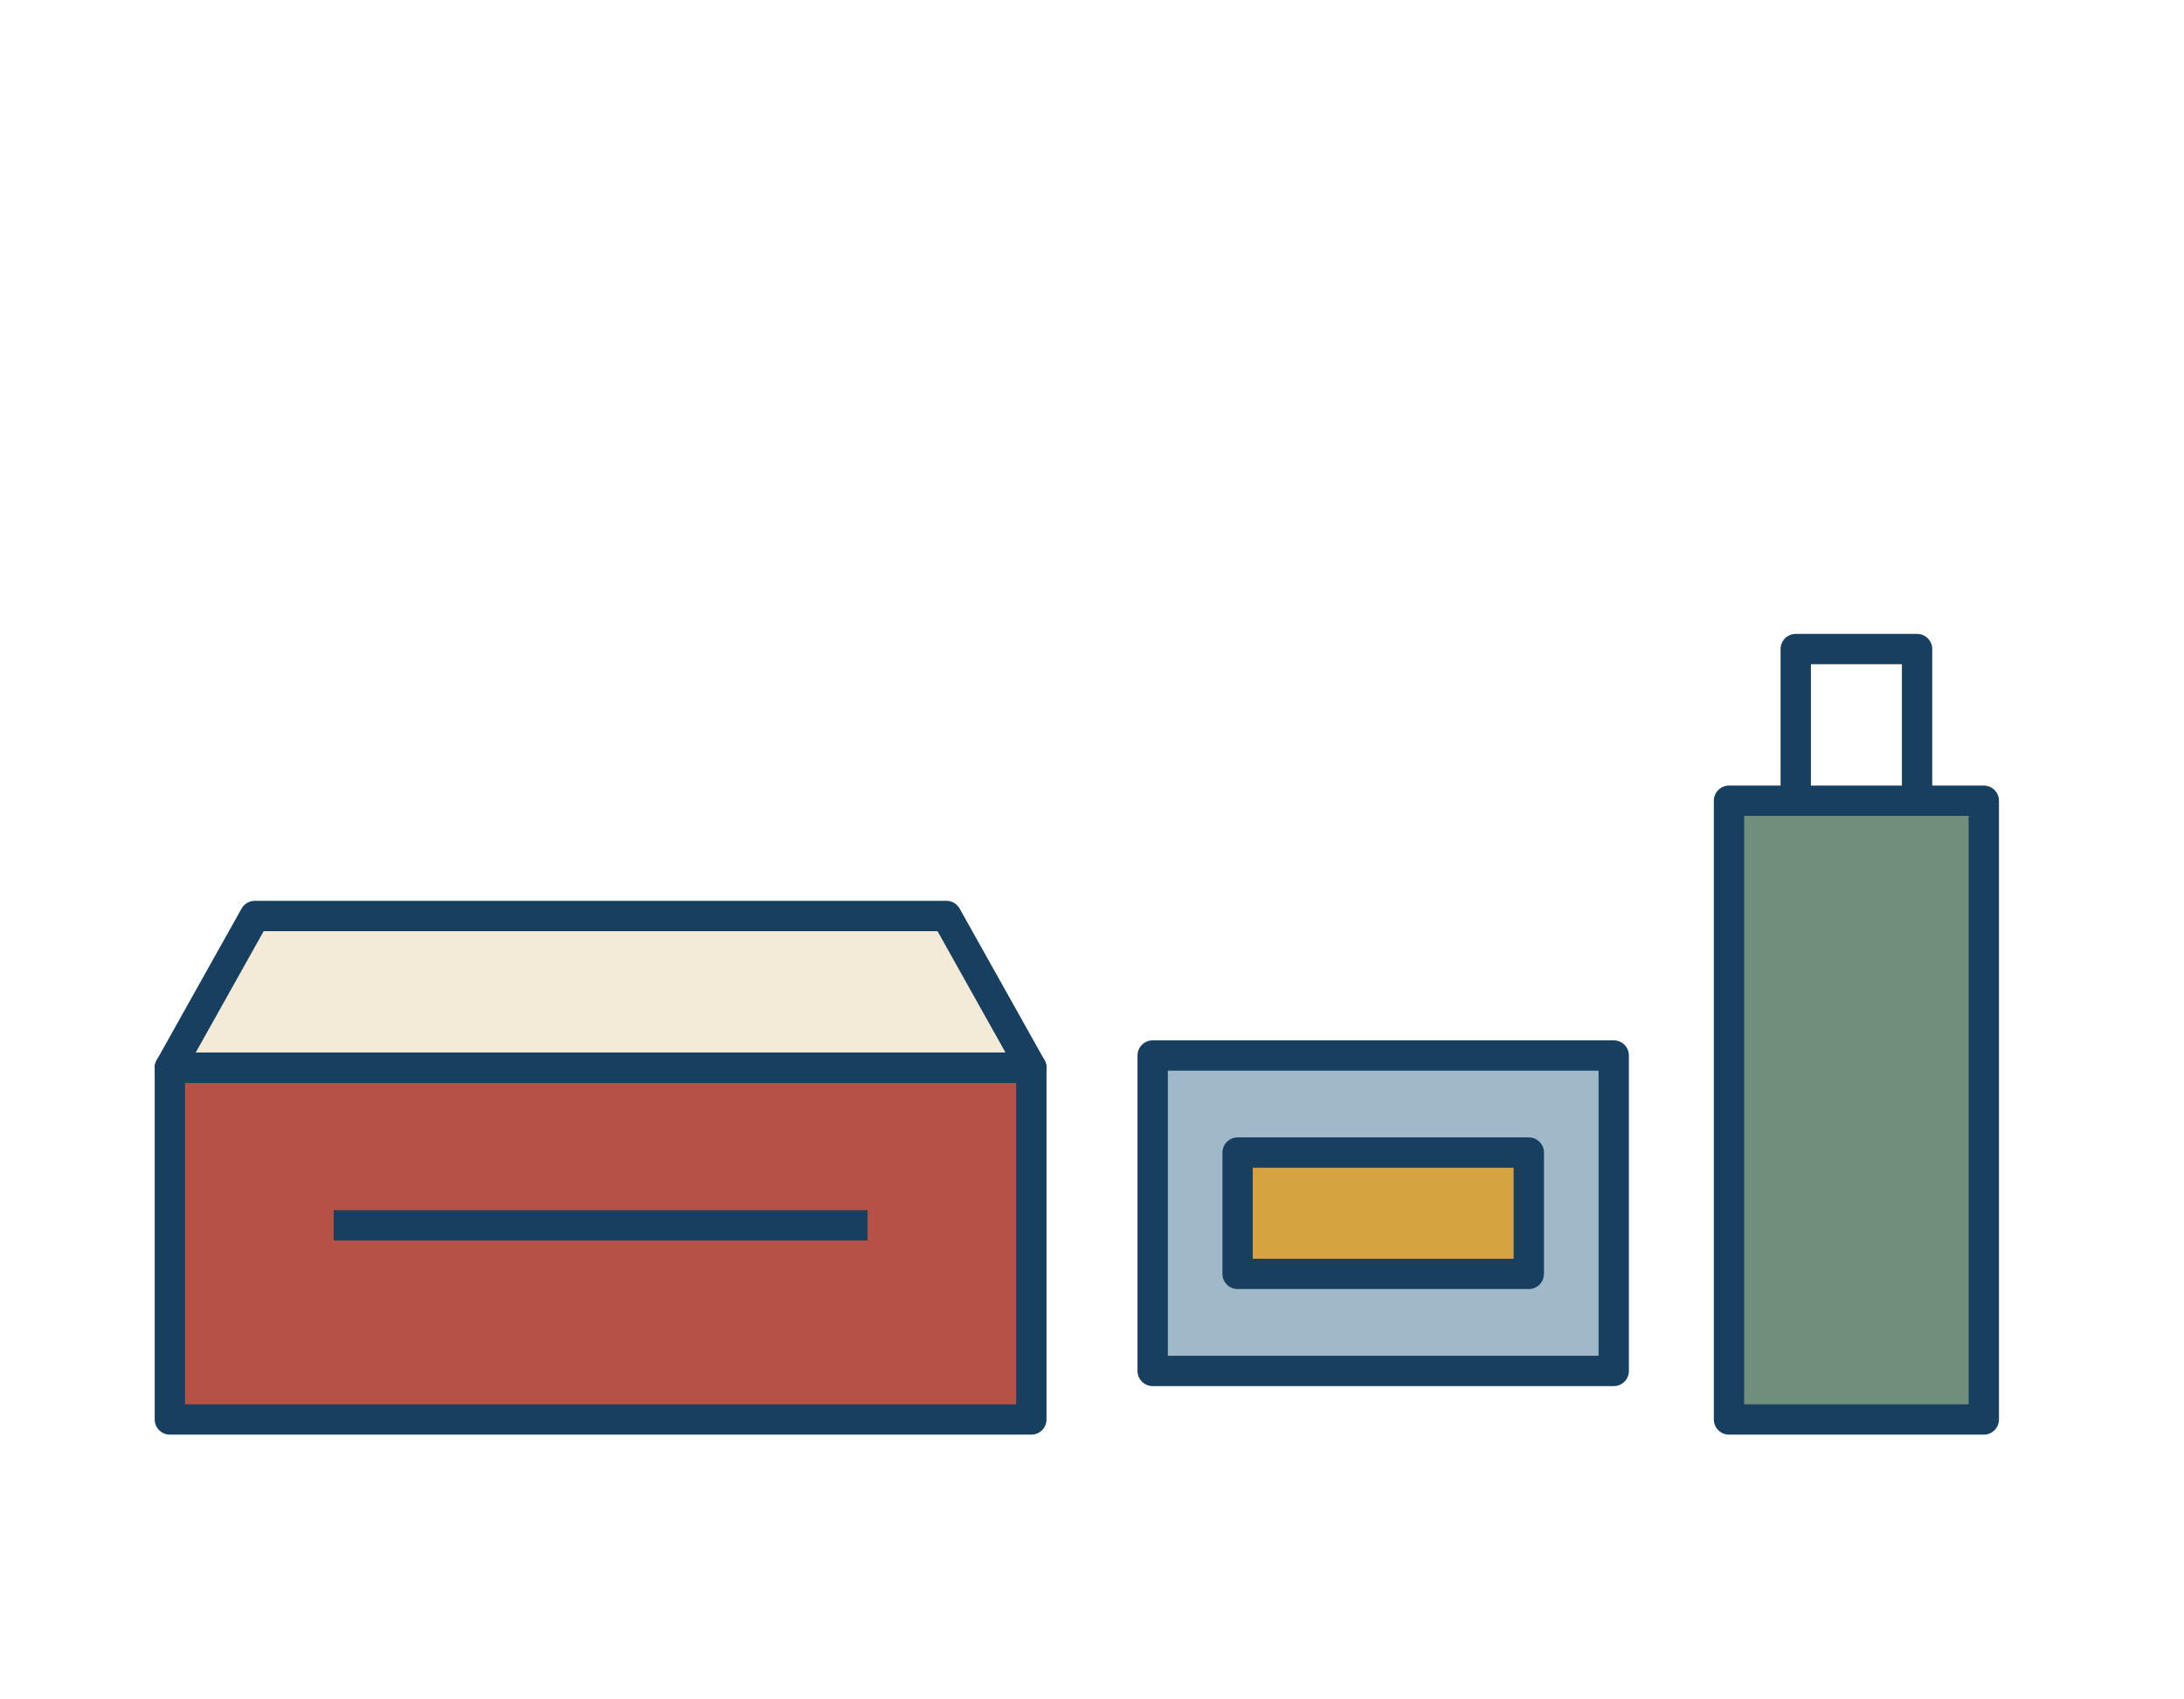
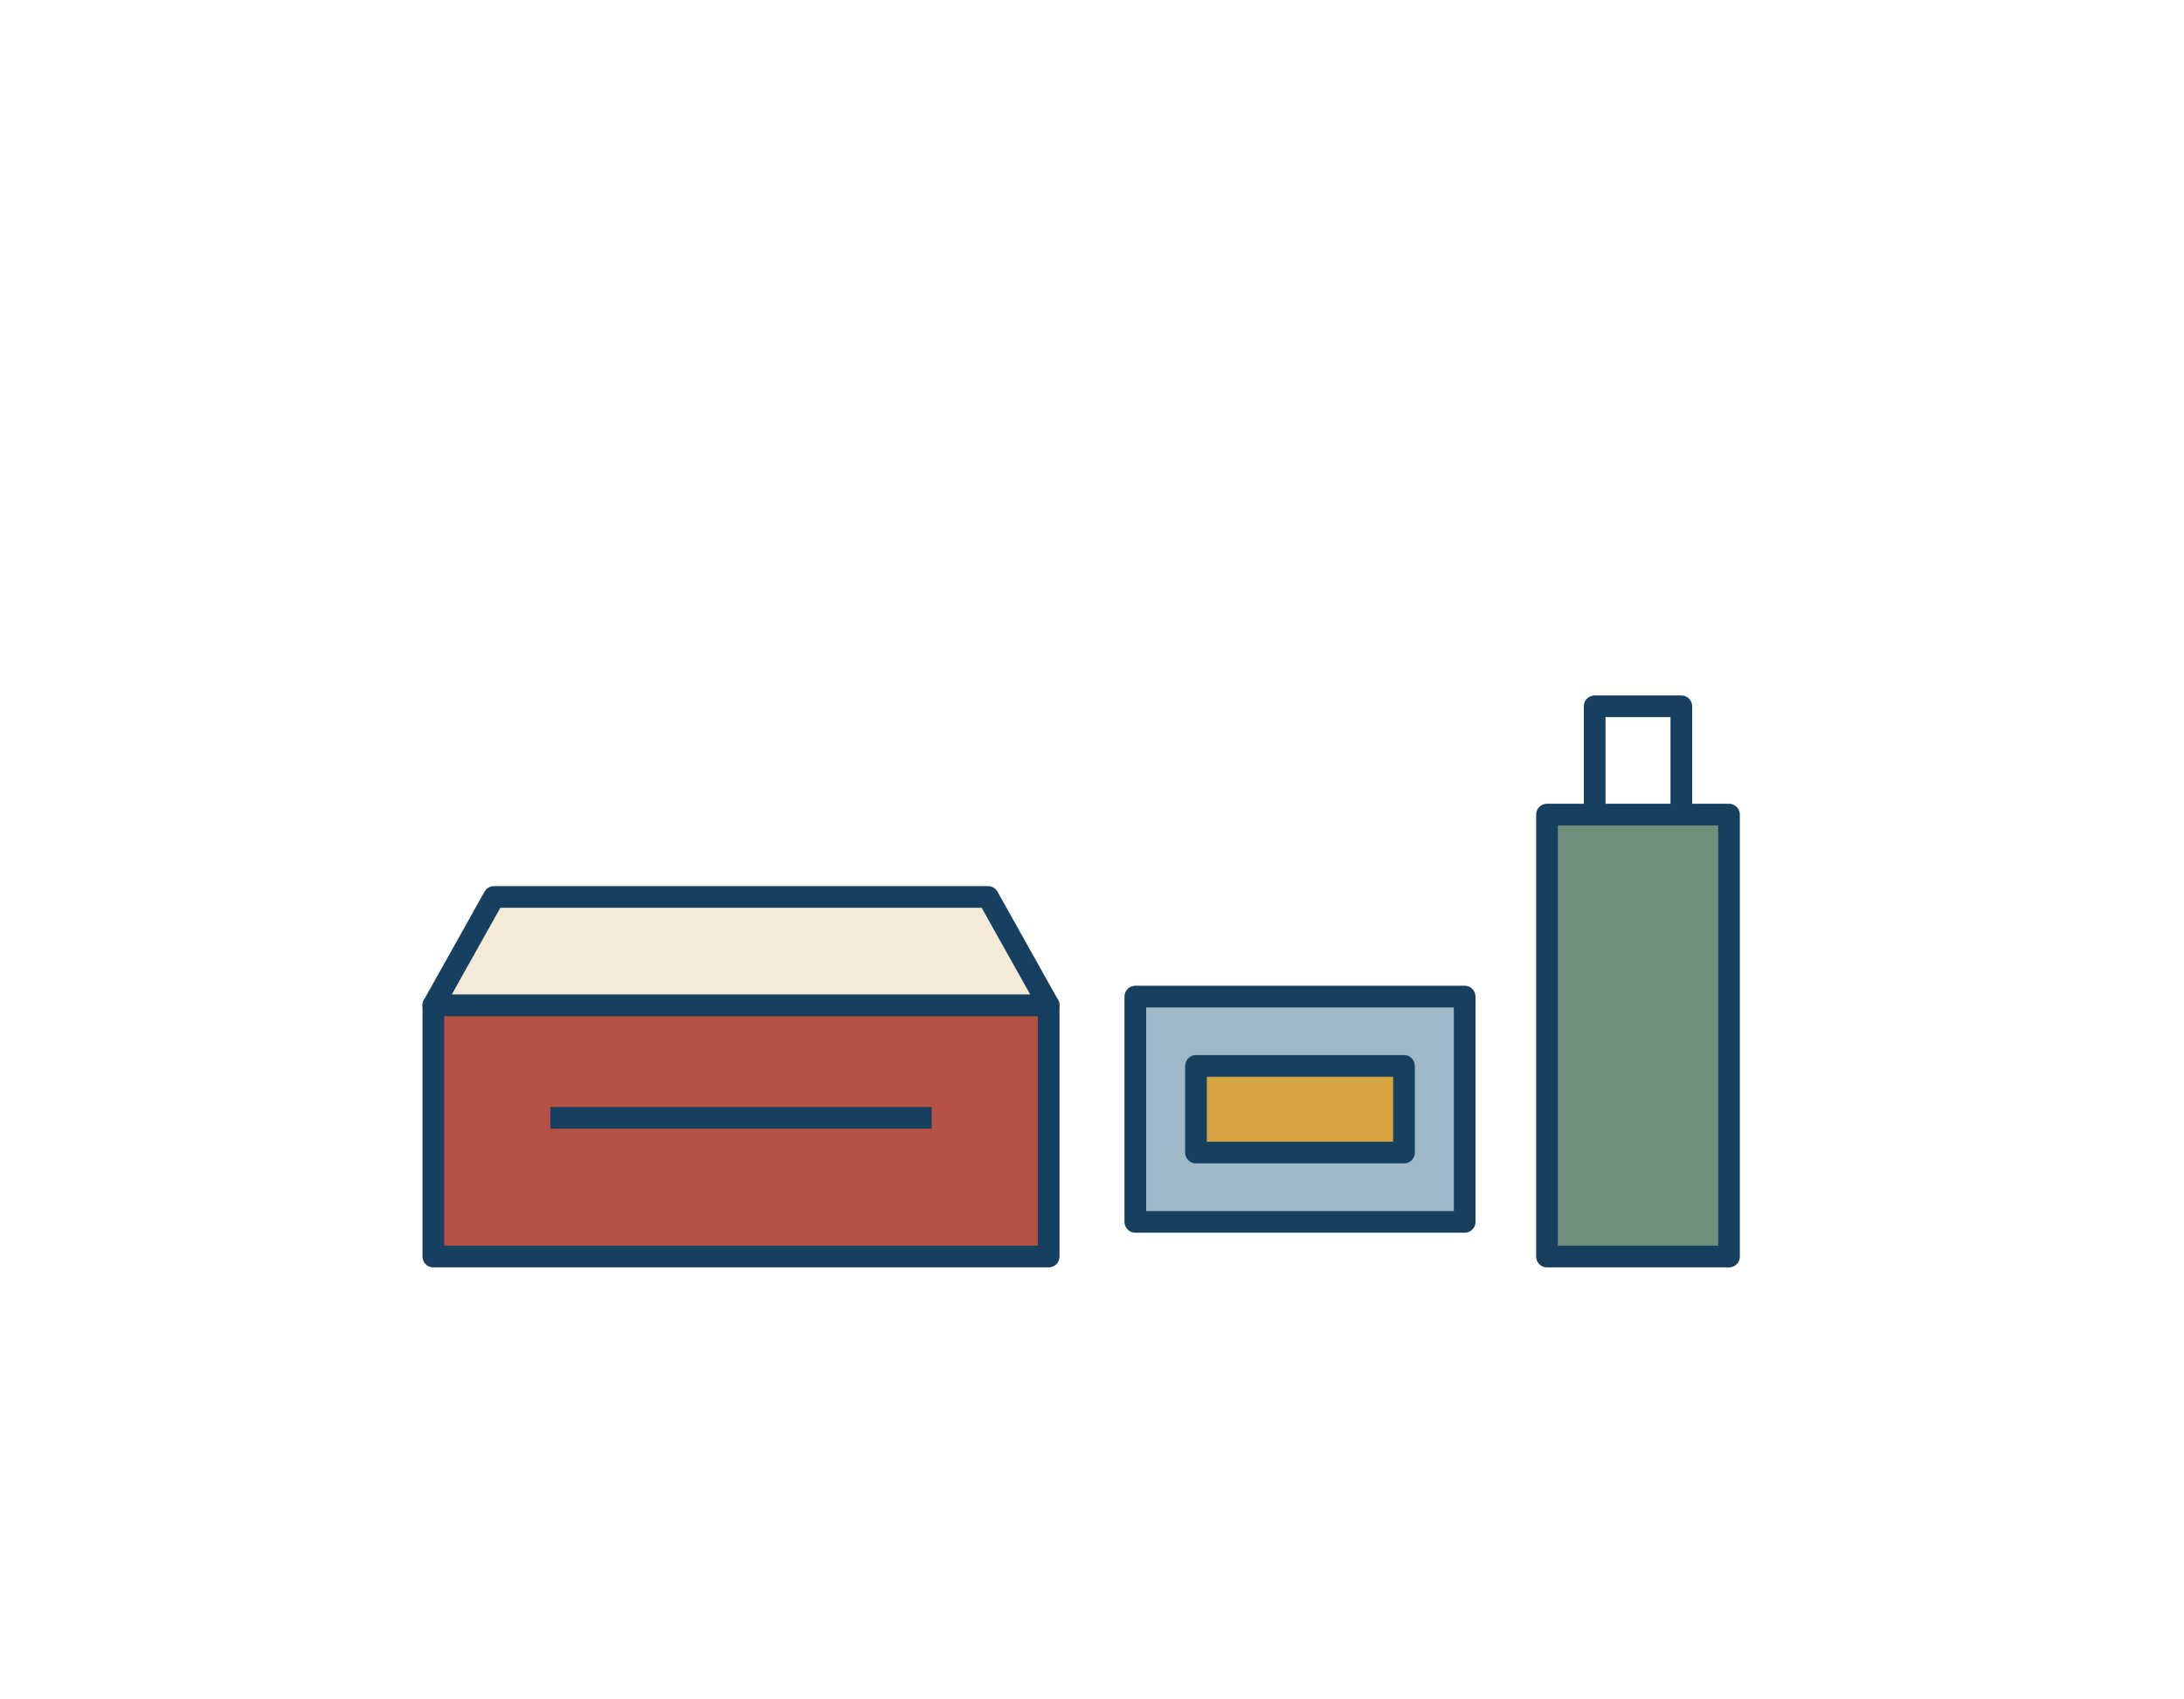
- <svg xmlns="http://www.w3.org/2000/svg" viewBox="0 0 360 280">
+ <svg xmlns="http://www.w3.org/2000/svg" viewBox="-72 -56 504 392">
  <g stroke="#173f5f" stroke-width="5" stroke-linejoin="round">
    <path fill="#b55245" d="M28 176h142v58H28z" />
    <path fill="#f3ead7" d="M42 151h114l14 25H28z" />
    <path fill="#9fb9c8" d="M190 174h76v52h-76z" />
    <path fill="#d5a33f" d="M204 190h48v20h-48z" />
    <path fill="#6f8f7b" d="M285 132h42v102h-42z" />
    <path d="M296 132v-25h20v25M55 202h88" fill="none" />
  </g>
</svg>
